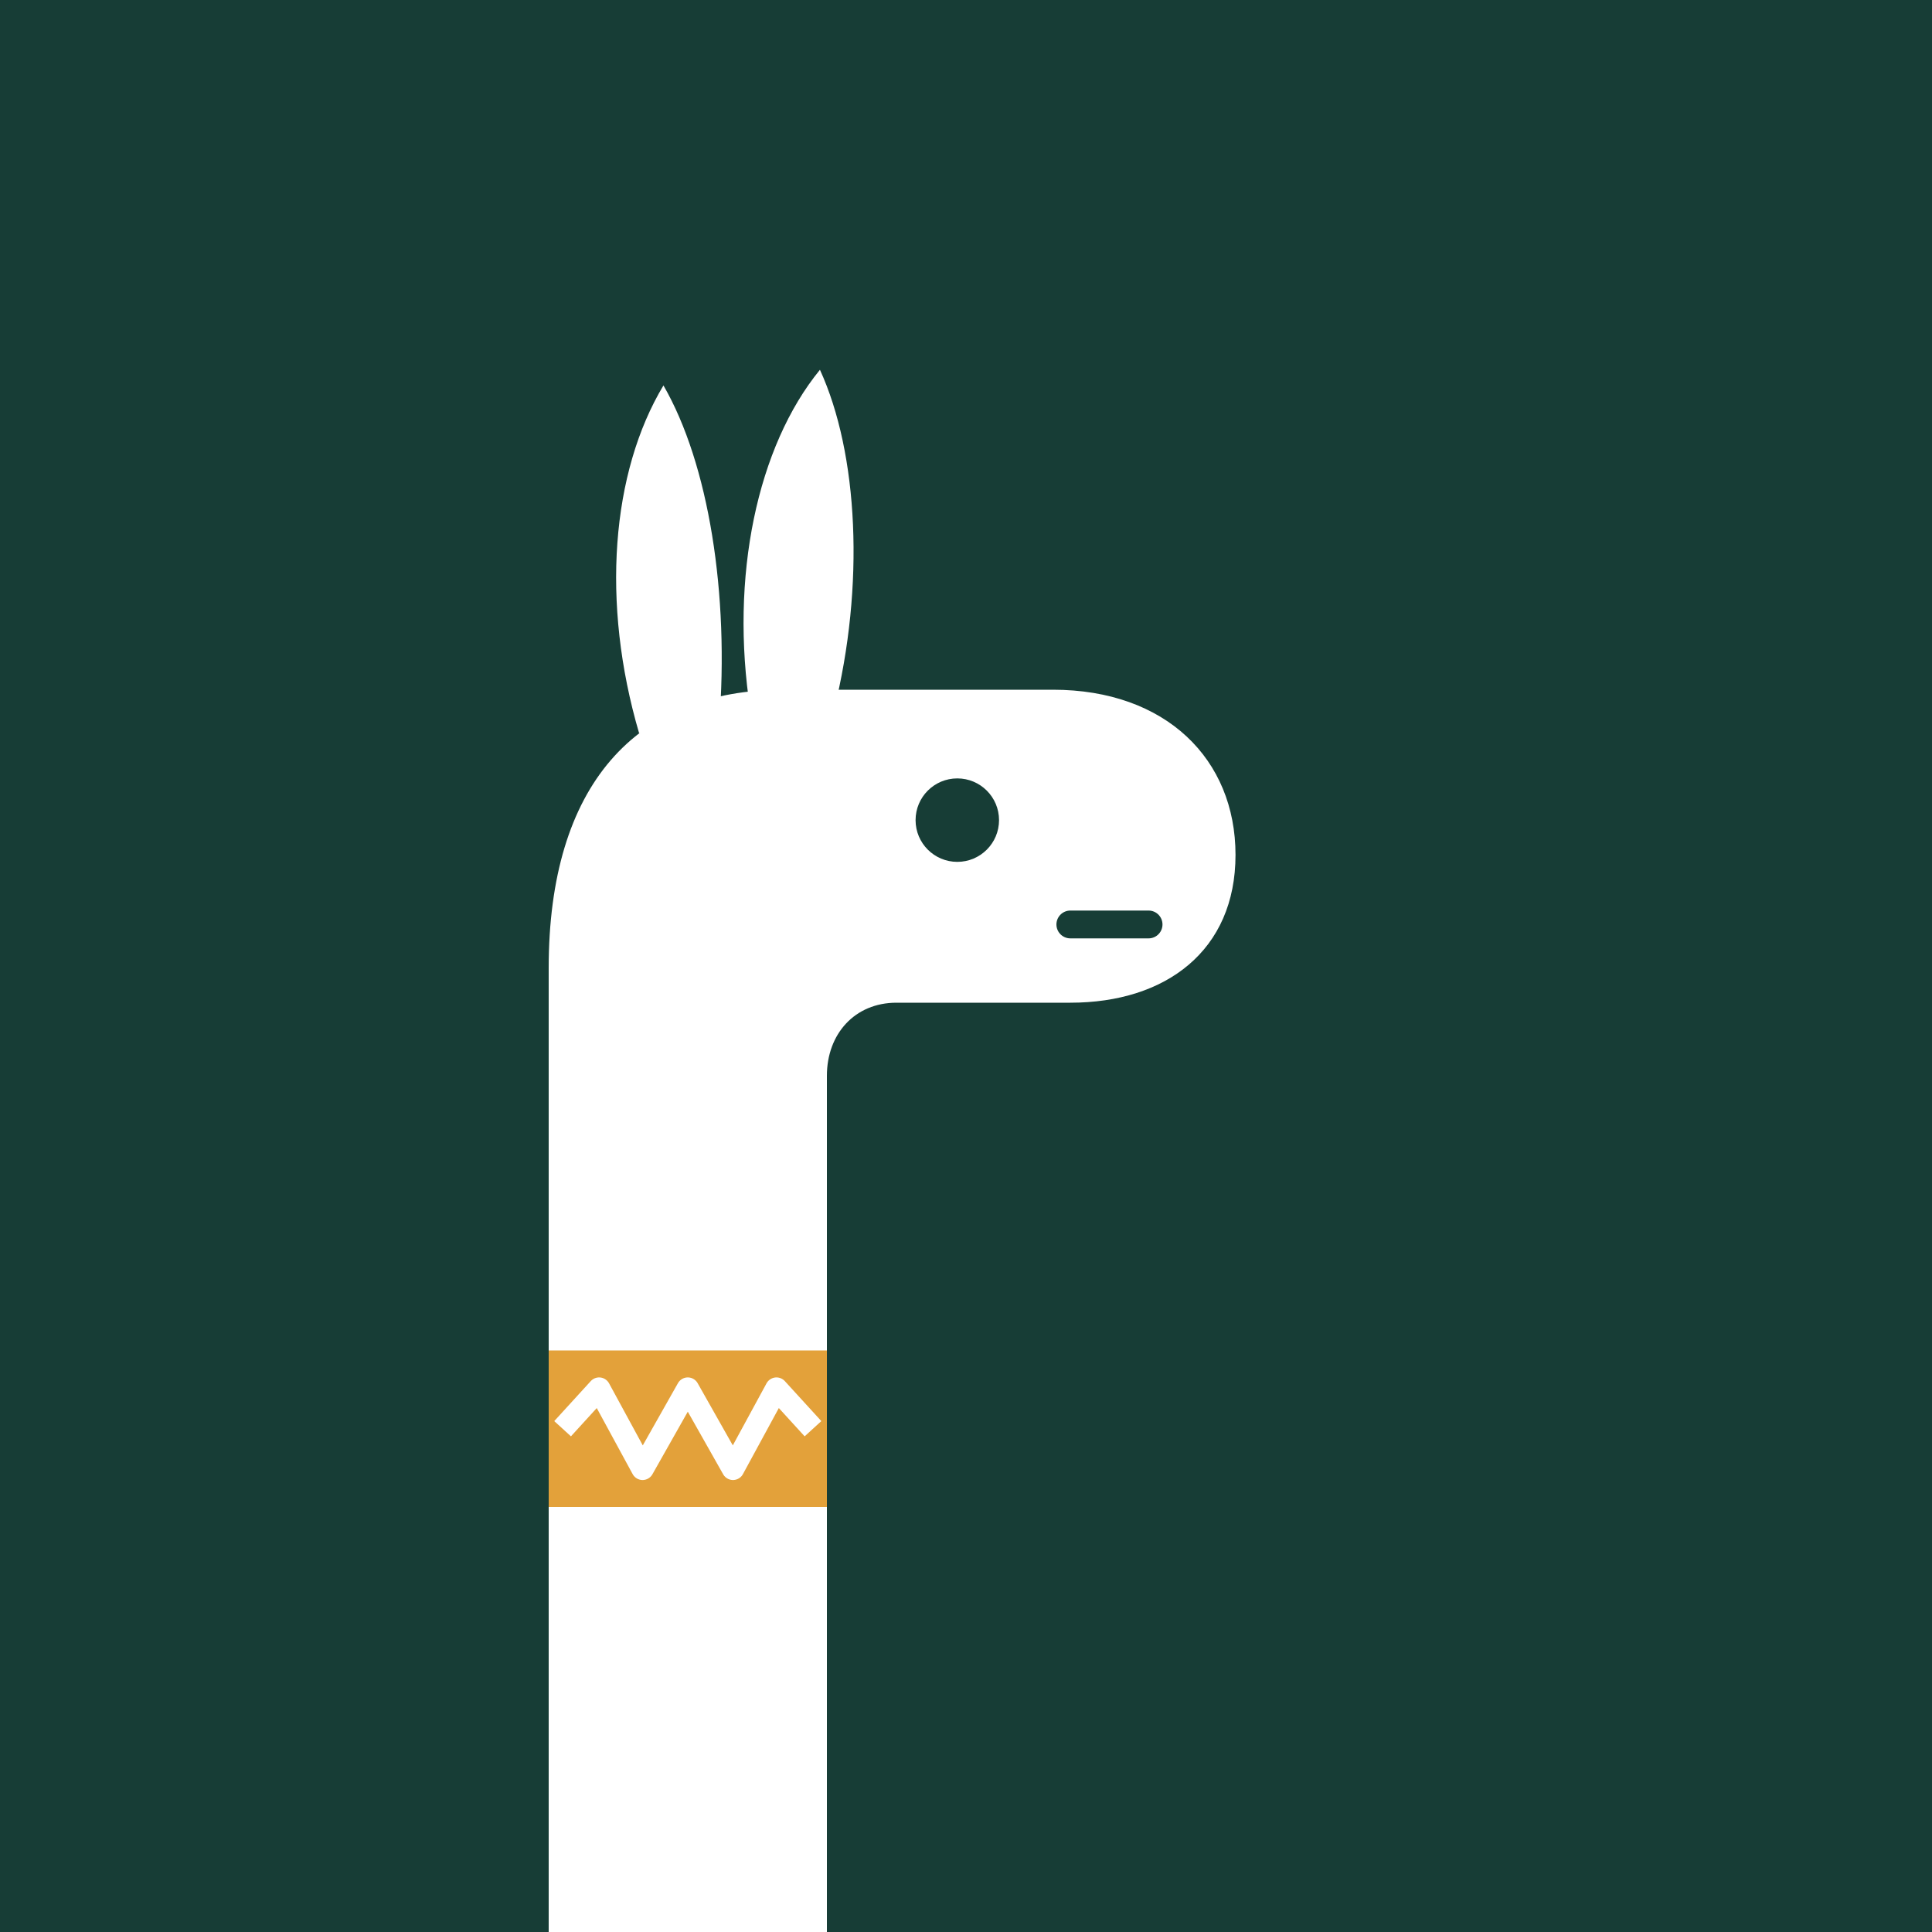
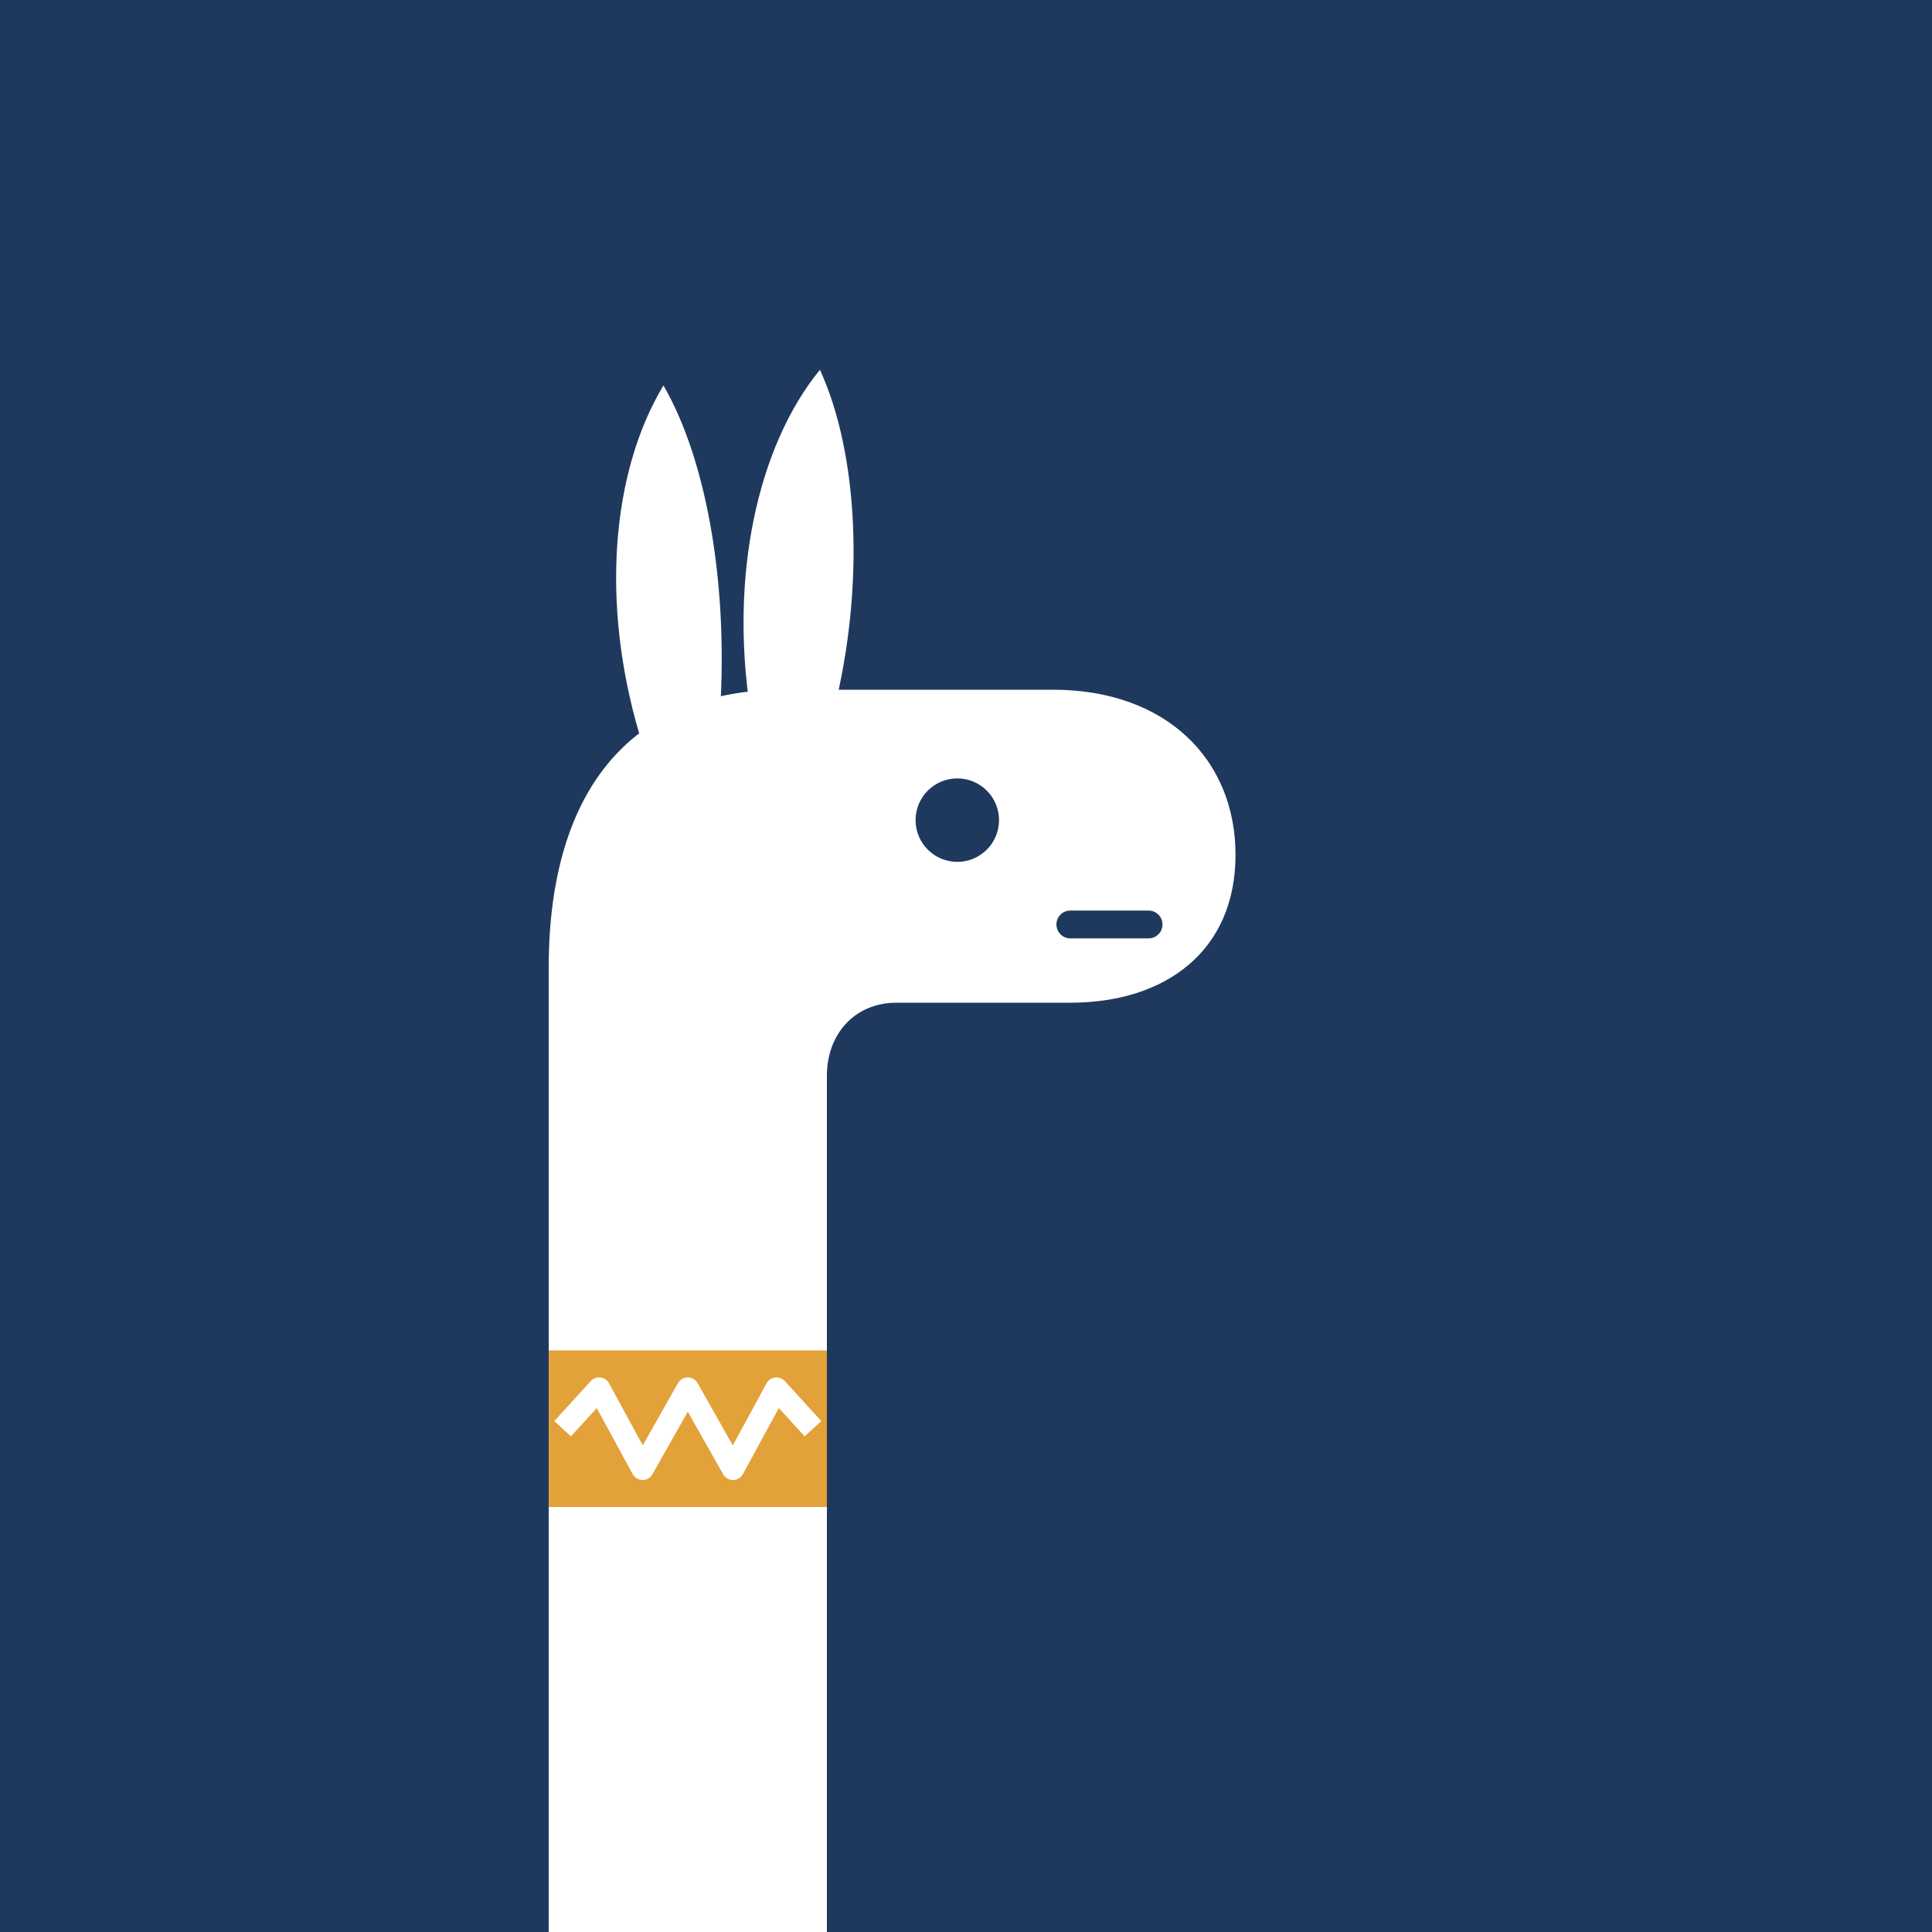
<svg xmlns="http://www.w3.org/2000/svg" viewBox="0 0 400 400" width="400" height="400">
-   <rect width="400" height="400" fill="#173D36" />
+   <rect width="400" height="400" fill="#1F395E" />
  <g transform="translate(-34 42) scale(3.6)">
    <g transform="translate(9 0)">
      <path d="M37.2 30.5 C35 23 35.6 15.5 38.6 10.5 C41.2 15 42.4 22.5 41.8 30 Z" fill="#FFFFFF" />
      <path d="M43.6 29.2 C42.4 21.5 44 14 47.6 9.6 C49.8 14.4 50.2 22 48.4 29.2 Z" fill="#FFFFFF" />
      <path d="M32 100 L32 44 C32 33.5 37 28 45.5 28 L61 28 C67.5 28 71.5 32 71.5 37.5 C71.5 43 67.5 46 62 46 L52 46 C49.6 46 48 47.8 48 50.2 L48 100 Z" fill="#FFFFFF" />
-       <circle cx="55.5" cy="35.5" r="2.4" fill="#173D36" />
-       <path d="M62 41.5 L66.5 41.5" stroke="#173D36" stroke-width="1.6" stroke-linecap="round" />
+       <circle cx="55.5" cy="35.5" r="2.4" fill="#1F395E" />
+       <path d="M62 41.5 L66.5 41.5" stroke="#1F395E" stroke-width="1.6" stroke-linecap="round" />
      <rect x="32" y="66" width="16" height="9" fill="#E3A13A" />
      <path d="M32.8 70.5 L34.9 68.2 L37.4 72.8 L40 68.2 L42.6 72.8 L45.1 68.2 L47.2 70.5" fill="none" stroke="#FFFFFF" stroke-width="1.3" stroke-linejoin="round" />
    </g>
  </g>
</svg>
